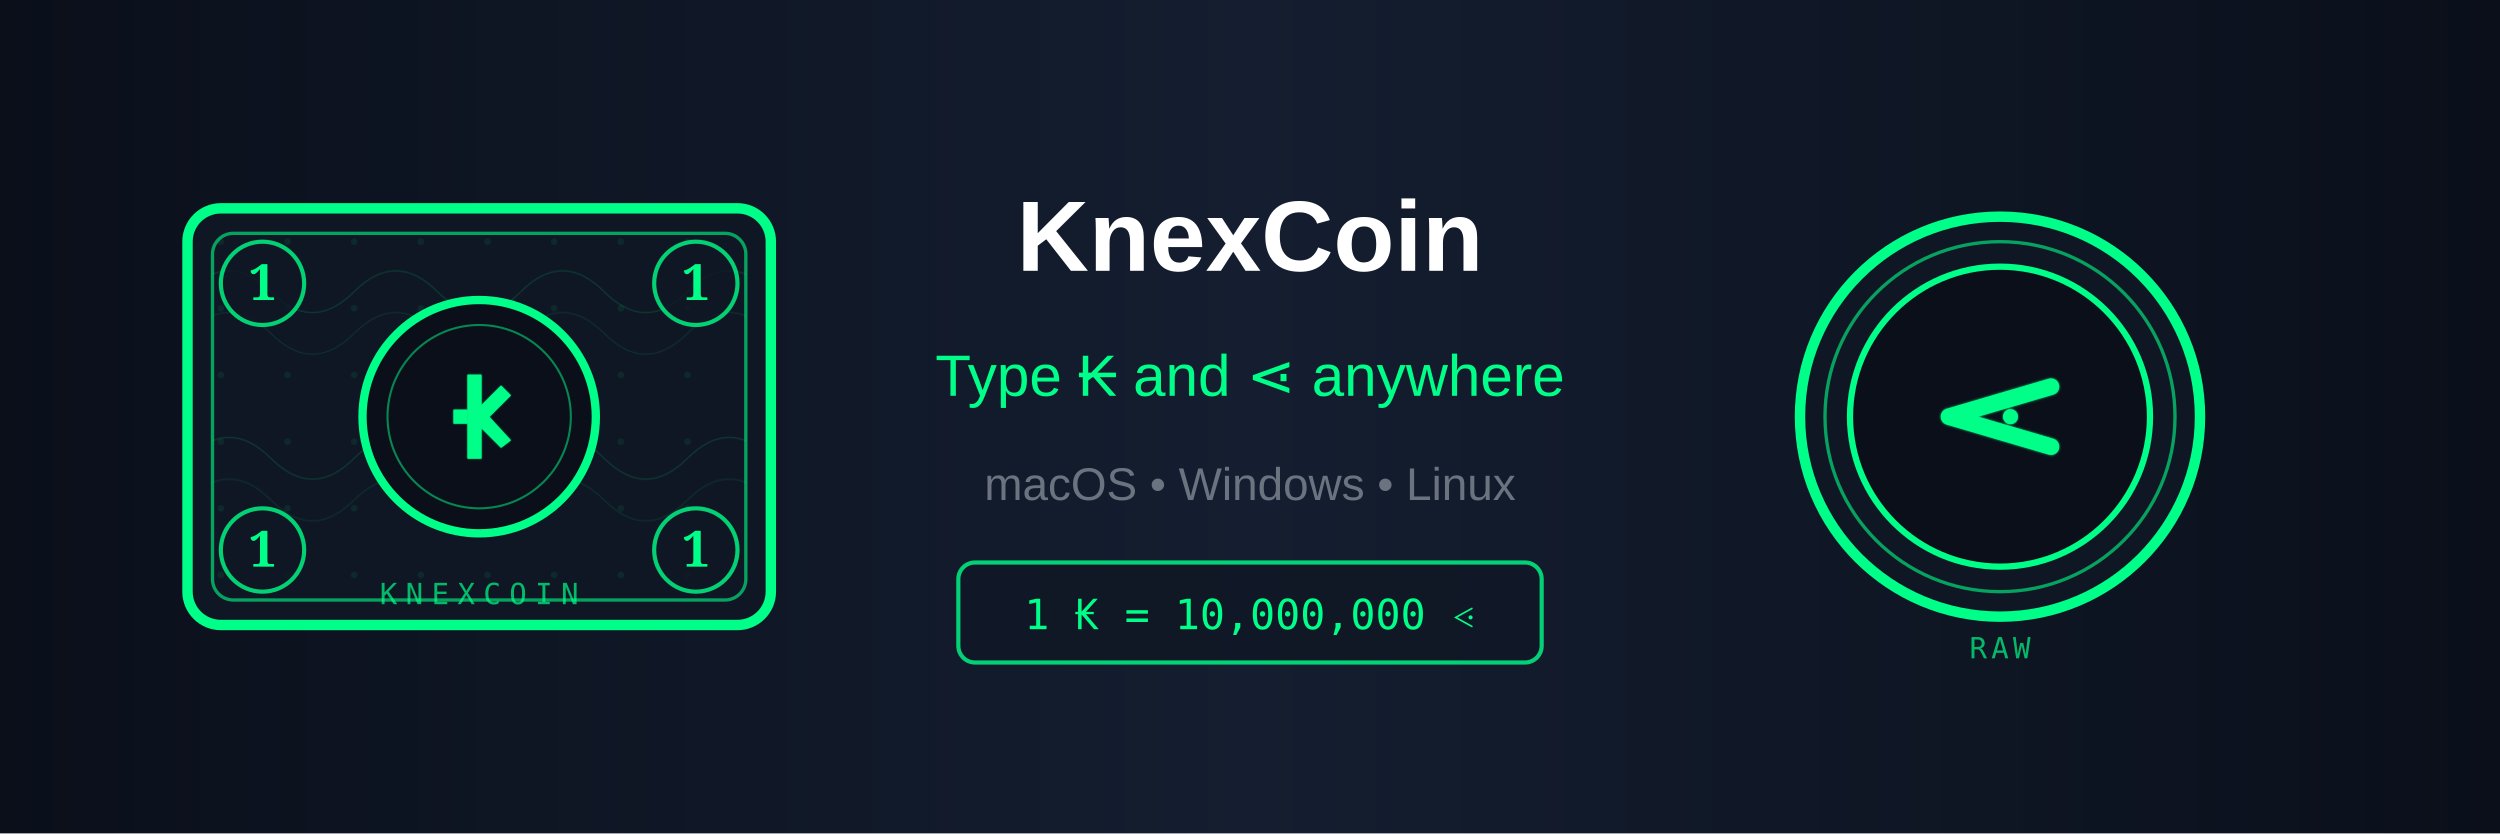
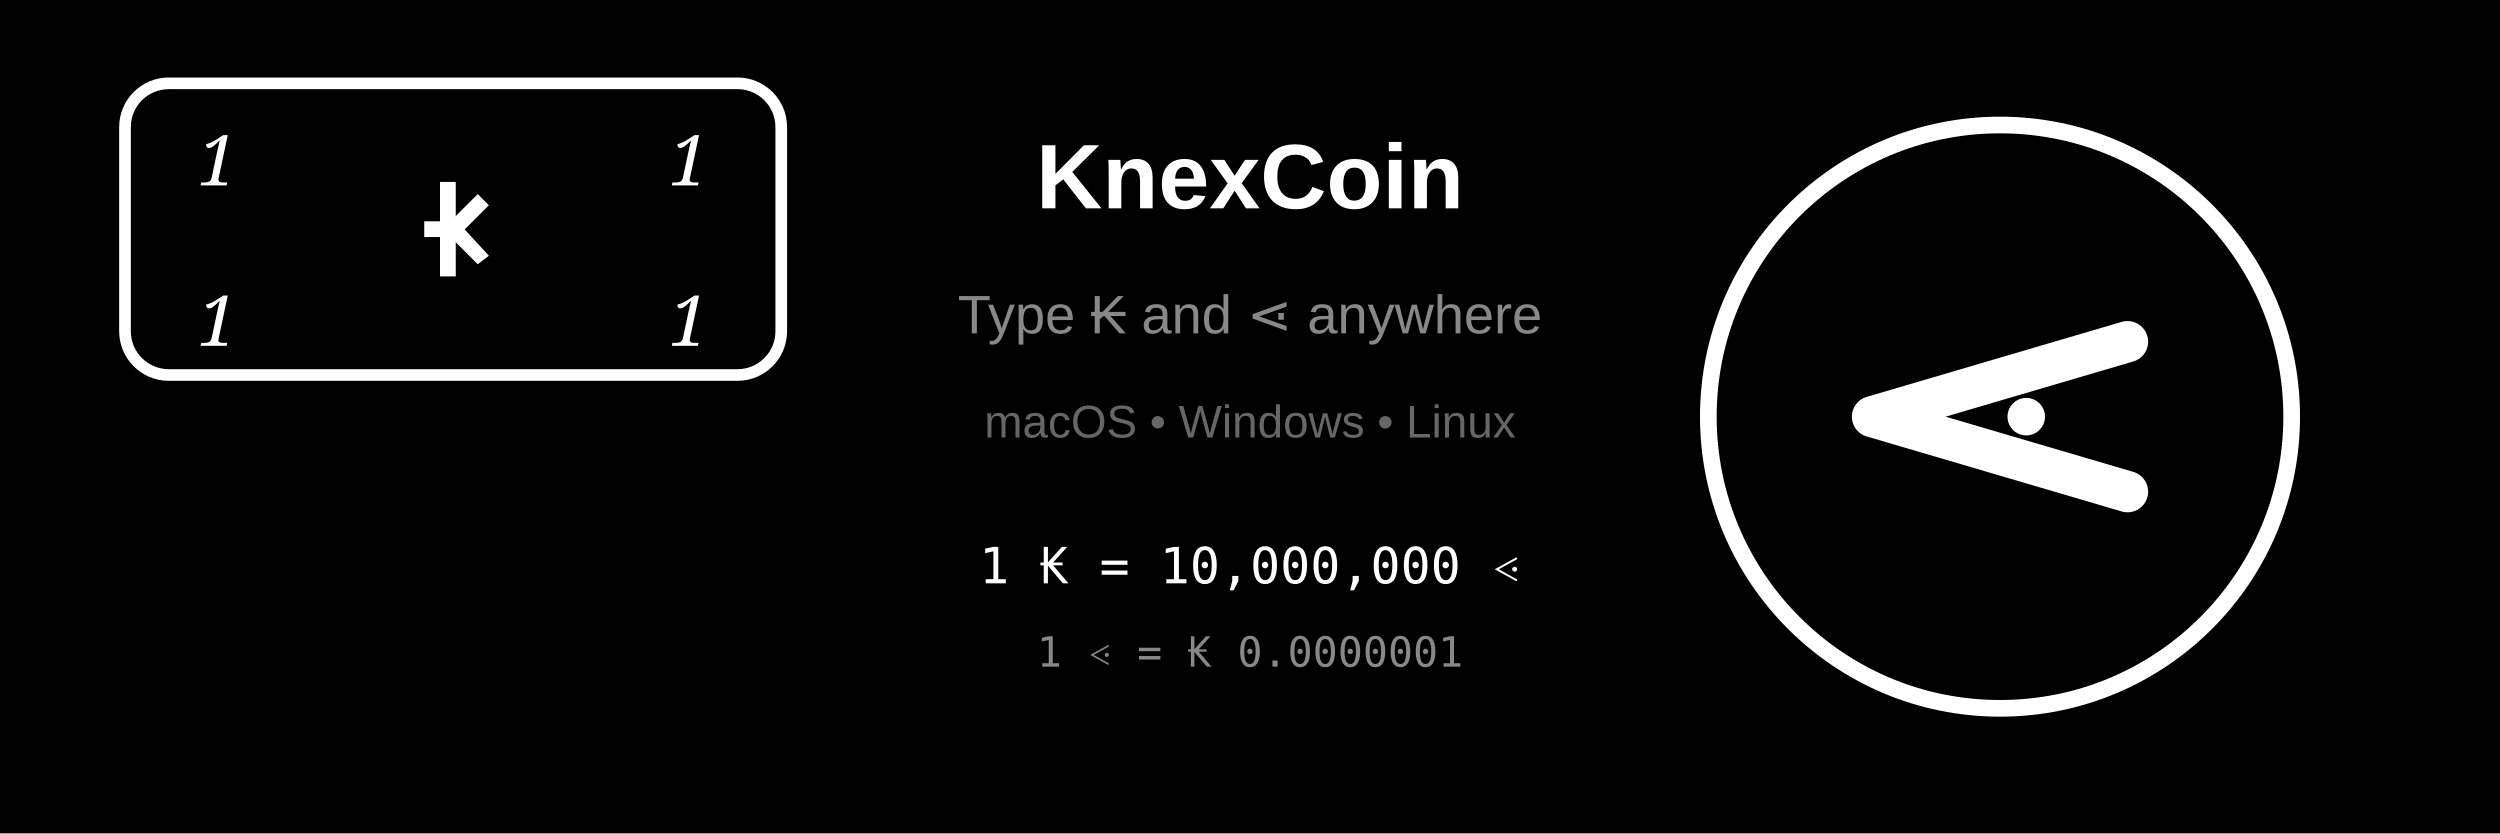
<svg xmlns="http://www.w3.org/2000/svg" viewBox="0 0 600 200">
-   <defs>
-     <linearGradient id="bgGrad" x1="0%" y1="0%" x2="100%" y2="0%">
-       <stop offset="0%" stop-color="#0a0f1a" />
-       <stop offset="50%" stop-color="#141e30" />
-       <stop offset="100%" stop-color="#0a0f1a" />
-     </linearGradient>
-     <filter id="glow" x="-50%" y="-50%" width="200%" height="200%">
-       <feGaussianBlur stdDeviation="2" result="blur" />
-       <feMerge>
-         <feMergeNode in="blur" />
-         <feMergeNode in="SourceGraphic" />
-       </feMerge>
-     </filter>
-     <pattern id="watermark" x="0" y="0" width="16" height="16" patternUnits="userSpaceOnUse">
-       <circle cx="8" cy="8" r="0.8" fill="#00ff88" opacity="0.08" />
-     </pattern>
-     <pattern id="guilloche" x="0" y="0" width="40" height="40" patternUnits="userSpaceOnUse">
-       <path d="M0 20 Q10 10 20 20 T40 20" fill="none" stroke="#00ff88" stroke-width="0.3" opacity="0.15" />
-       <path d="M0 30 Q10 20 20 30 T40 30" fill="none" stroke="#00ff88" stroke-width="0.3" opacity="0.1" />
-     </pattern>
-   </defs>
-   <rect width="600" height="200" fill="url(#bgGrad)" />
-   <g transform="translate(45, 50)">
-     <rect x="0" y="0" width="140" height="100" rx="8" fill="#0f1724" />
-     <rect x="0" y="0" width="140" height="100" rx="8" fill="none" stroke="#00ff88" stroke-width="2.5" />
-     <rect x="6" y="6" width="128" height="88" rx="5" fill="none" stroke="#00ff88" stroke-width="0.8" opacity="0.6" />
-     <rect x="6" y="6" width="128" height="88" rx="5" fill="url(#watermark)" />
-     <rect x="6" y="6" width="128" height="88" rx="5" fill="url(#guilloche)" />
-     <circle cx="18" cy="18" r="10" fill="#0f1724" stroke="#00ff88" stroke-width="1" opacity="0.8" />
-     <text x="18" y="22" font-family="Georgia, serif" font-size="12" fill="#00ff88" text-anchor="middle" font-weight="bold">1</text>
-     <circle cx="122" cy="18" r="10" fill="#0f1724" stroke="#00ff88" stroke-width="1" opacity="0.8" />
-     <text x="122" y="22" font-family="Georgia, serif" font-size="12" fill="#00ff88" text-anchor="middle" font-weight="bold">1</text>
-     <circle cx="18" cy="82" r="10" fill="#0f1724" stroke="#00ff88" stroke-width="1" opacity="0.8" />
-     <text x="18" y="86" font-family="Georgia, serif" font-size="12" fill="#00ff88" text-anchor="middle" font-weight="bold">1</text>
-     <circle cx="122" cy="82" r="10" fill="#0f1724" stroke="#00ff88" stroke-width="1" opacity="0.8" />
-     <text x="122" y="86" font-family="Georgia, serif" font-size="12" fill="#00ff88" text-anchor="middle" font-weight="bold">1</text>
-     <circle cx="70" cy="50" r="28" fill="#0a0f1a" stroke="#00ff88" stroke-width="2" />
-     <circle cx="70" cy="50" r="22" fill="none" stroke="#00ff88" stroke-width="0.5" opacity="0.5" />
-     <g transform="translate(70, 50) scale(0.14) translate(-128, -128)" fill="#00ff88" filter="url(#glow)">
+   <rect width="600" height="200" fill="#000000" />
+   <g transform="translate(30, 20) scale(0.35)">
+     <rect x="0" y="0" width="450" height="200" rx="30" fill="#000000" stroke="#ffffff" stroke-width="8" />
+     <text x="50" y="70" font-family="Georgia, serif" font-size="48" fill="#ffffff" font-style="italic">1</text>
+     <text x="400" y="70" font-family="Georgia, serif" font-size="48" fill="#ffffff" font-style="italic" text-anchor="end">1</text>
+     <text x="50" y="180" font-family="Georgia, serif" font-size="48" fill="#ffffff" font-style="italic">1</text>
+     <text x="400" y="180" font-family="Georgia, serif" font-size="48" fill="#ffffff" font-style="italic" text-anchor="end">1</text>
+     <g transform="translate(225, 100) scale(0.45) translate(-128, -128)" fill="#ffffff">
      <rect x="108" y="56" width="24" height="144" />
      <rect x="84" y="116" width="24" height="24" />
      <polygon points="136.485,137.515 182.485,91.515 165.515,74.545 119.515,120.545" />
      <polygon points="119.515,135.455 165.515,181.455 182.485,168.485 136.485,118.485" />
    </g>
-     <text x="70" y="95" font-family="monospace" font-size="7" fill="#00ff88" text-anchor="middle" letter-spacing="2" opacity="0.7">KNEXCOIN</text>
+   </g>
+   <g transform="translate(300, 0)">
+     <text x="0" y="50" font-family="Arial, sans-serif" font-size="22" fill="#ffffff" text-anchor="middle" font-weight="bold">KnexCoin</text>
+     <text x="0" y="80" font-family="Arial, sans-serif" font-size="13" fill="#888888" text-anchor="middle">Type ₭ and ⋖ anywhere</text>
+     <text x="0" y="105" font-family="Arial, sans-serif" font-size="11" fill="#666666" text-anchor="middle">macOS • Windows • Linux</text>
+     <text x="0" y="140" font-family="monospace" font-size="12" fill="#ffffff" text-anchor="middle">1 ₭ = 10,000,000 ⋖</text>
+     <text x="0" y="160" font-family="monospace" font-size="10" fill="#888888" text-anchor="middle">1 ⋖ = ₭ 0.0000001</text>
  </g>
  <g transform="translate(480, 100)">
-     <circle cx="0" cy="0" r="48" fill="#0f1724" stroke="#00ff88" stroke-width="2.5" />
-     <circle cx="0" cy="0" r="42" fill="none" stroke="#00ff88" stroke-width="0.8" opacity="0.6" />
-     <circle cx="0" cy="0" r="36" fill="#0a0f1a" stroke="#00ff88" stroke-width="1.5" />
-     <g transform="scale(0.18) translate(-128, -128)" filter="url(#glow)">
-       <g fill="none" stroke="#00ff88" stroke-width="22" stroke-linecap="round" stroke-linejoin="round">
+     <circle cx="0" cy="0" r="70" fill="#000000" stroke="#ffffff" stroke-width="4" />
+     <g transform="scale(0.45) translate(-128, -128)">
+       <g fill="none" stroke="#ffffff" stroke-width="22" stroke-linecap="round" stroke-linejoin="round">
        <path d="M196 88 L60 128 L196 168" />
      </g>
-       <circle cx="142" cy="128" r="10" fill="#00ff88" />
+       <circle cx="142" cy="128" r="10" fill="#ffffff" />
    </g>
-     <text x="0" y="58" font-family="monospace" font-size="7" fill="#00ff88" text-anchor="middle" letter-spacing="1" opacity="0.7">RAW</text>
-   </g>
-   <g transform="translate(300, 0)">
-     <text x="0" y="65" font-family="Arial, sans-serif" font-size="24" fill="#ffffff" text-anchor="middle" font-weight="bold">KnexCoin</text>
-     <text x="0" y="95" font-family="Arial, sans-serif" font-size="14" fill="#00ff88" text-anchor="middle">Type ₭ and ⋖ anywhere</text>
-     <text x="0" y="120" font-family="Arial, sans-serif" font-size="11" fill="#6b7280" text-anchor="middle">macOS • Windows • Linux</text>
-     <rect x="-70" y="135" width="140" height="24" rx="4" fill="#0f1724" stroke="#00ff88" stroke-width="1" opacity="0.8" />
-     <text x="0" y="151" font-family="monospace" font-size="10" fill="#00ff88" text-anchor="middle">1 ₭ = 10,000,000 ⋖</text>
  </g>
</svg>
